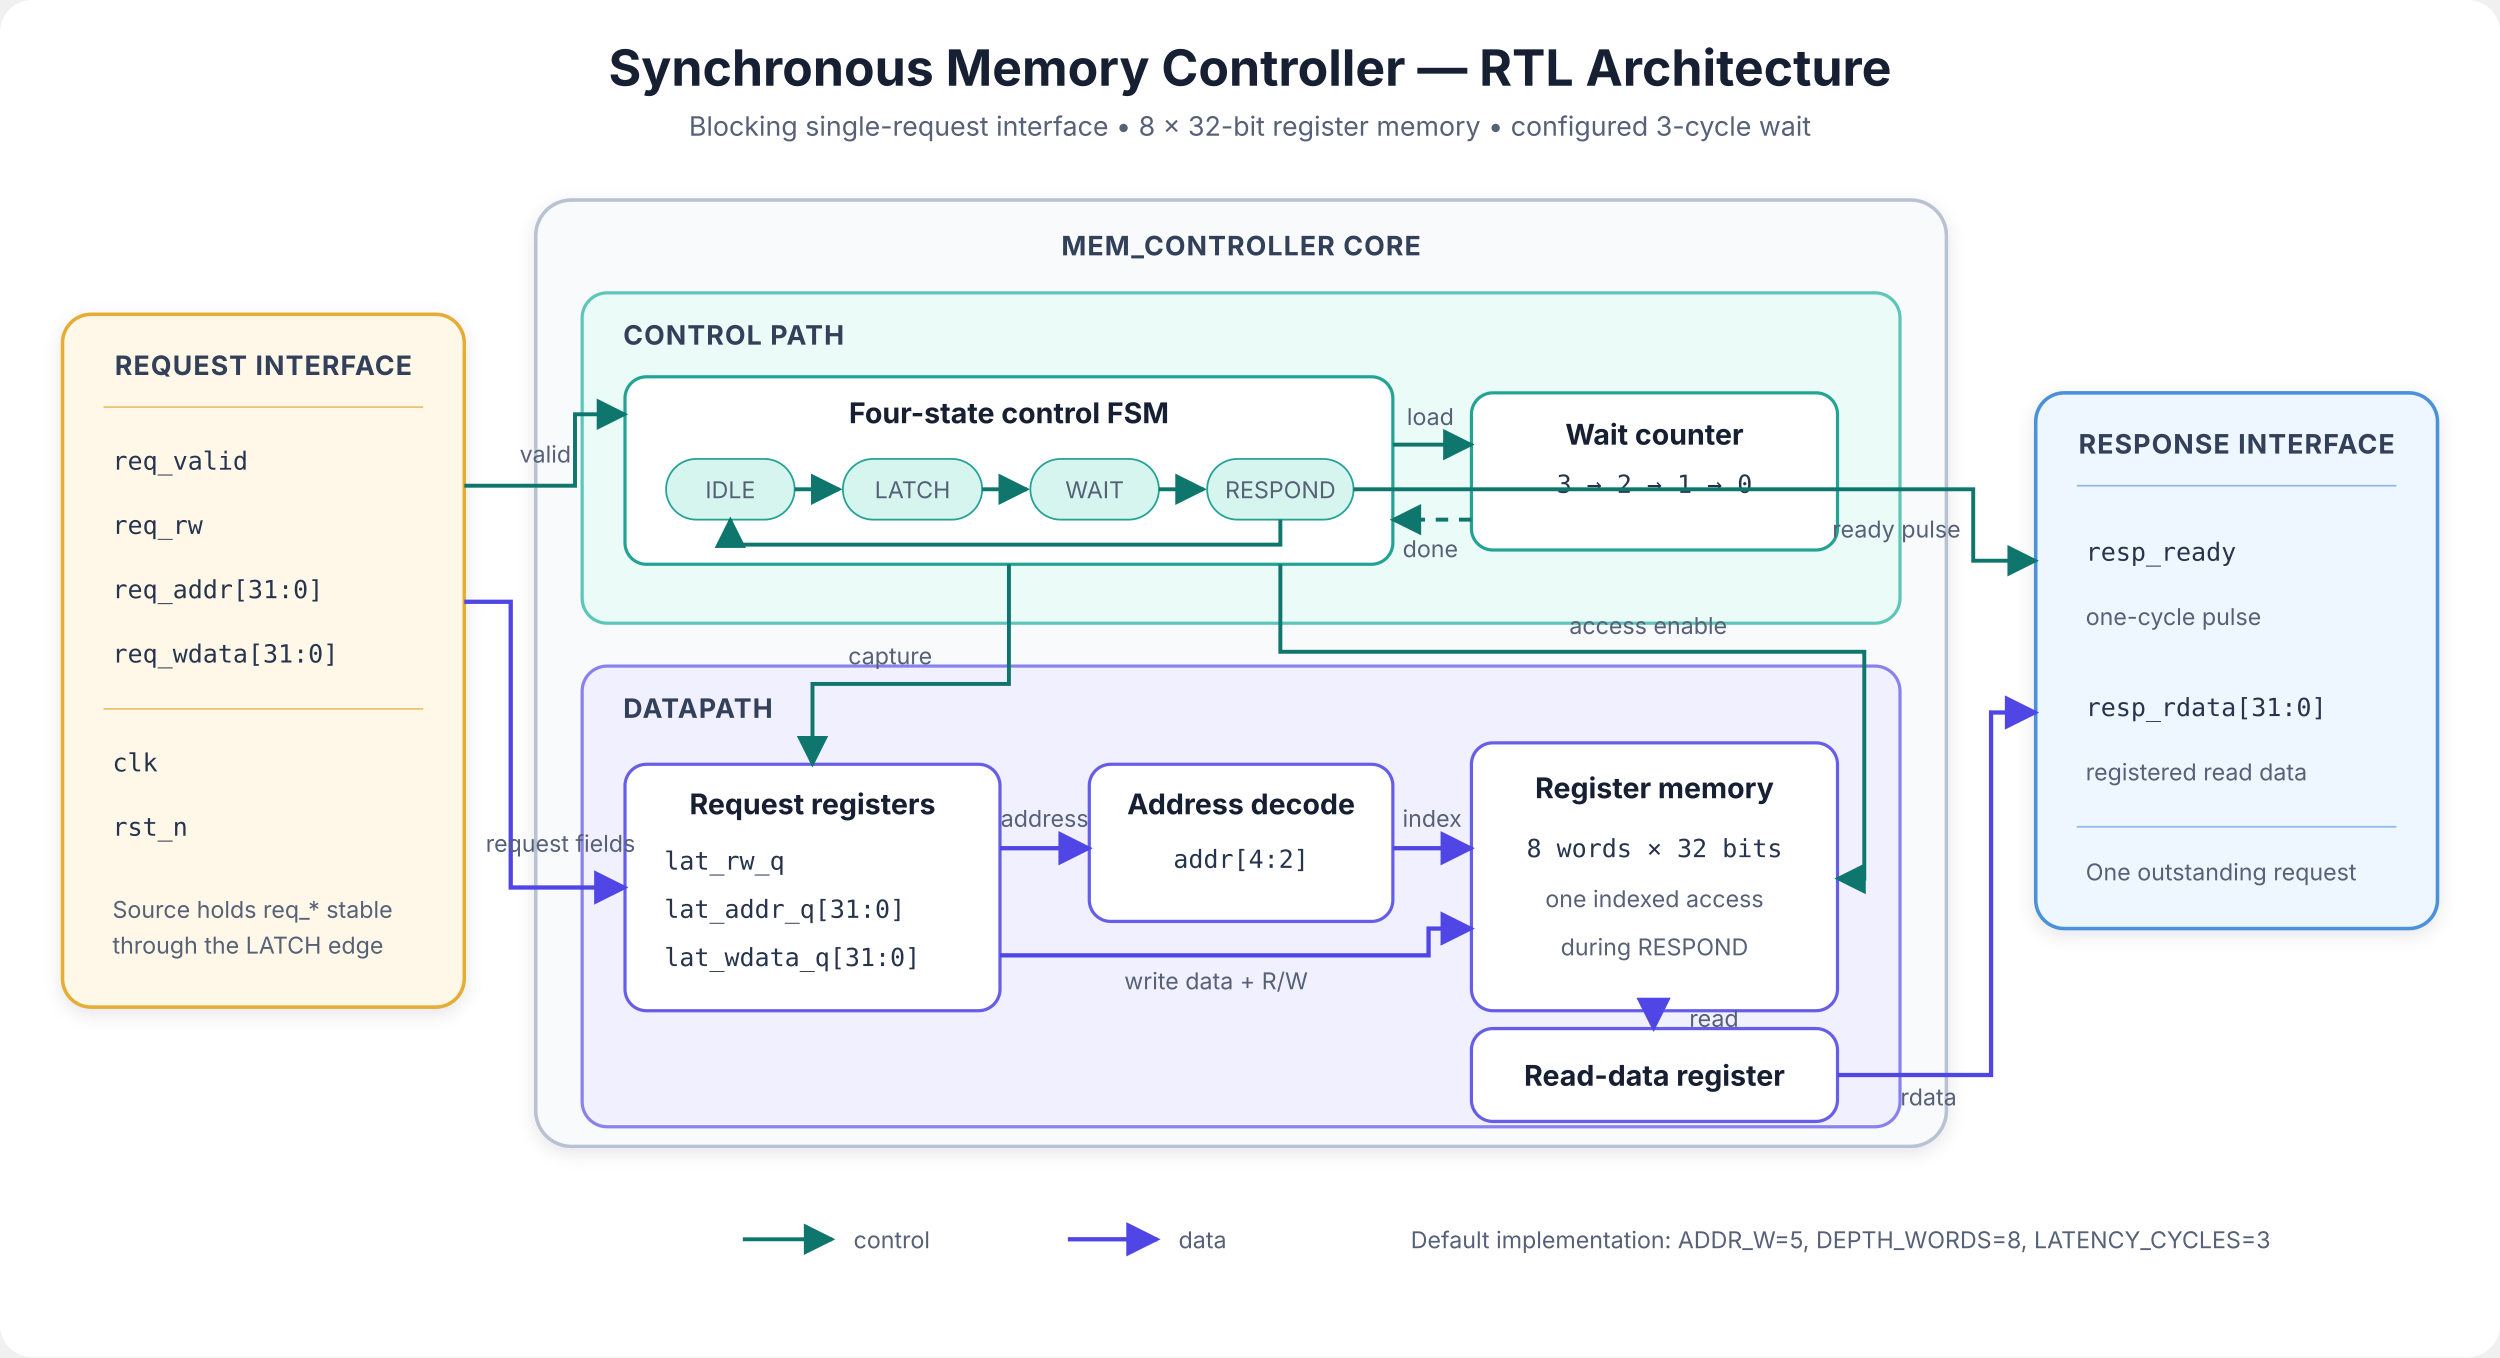
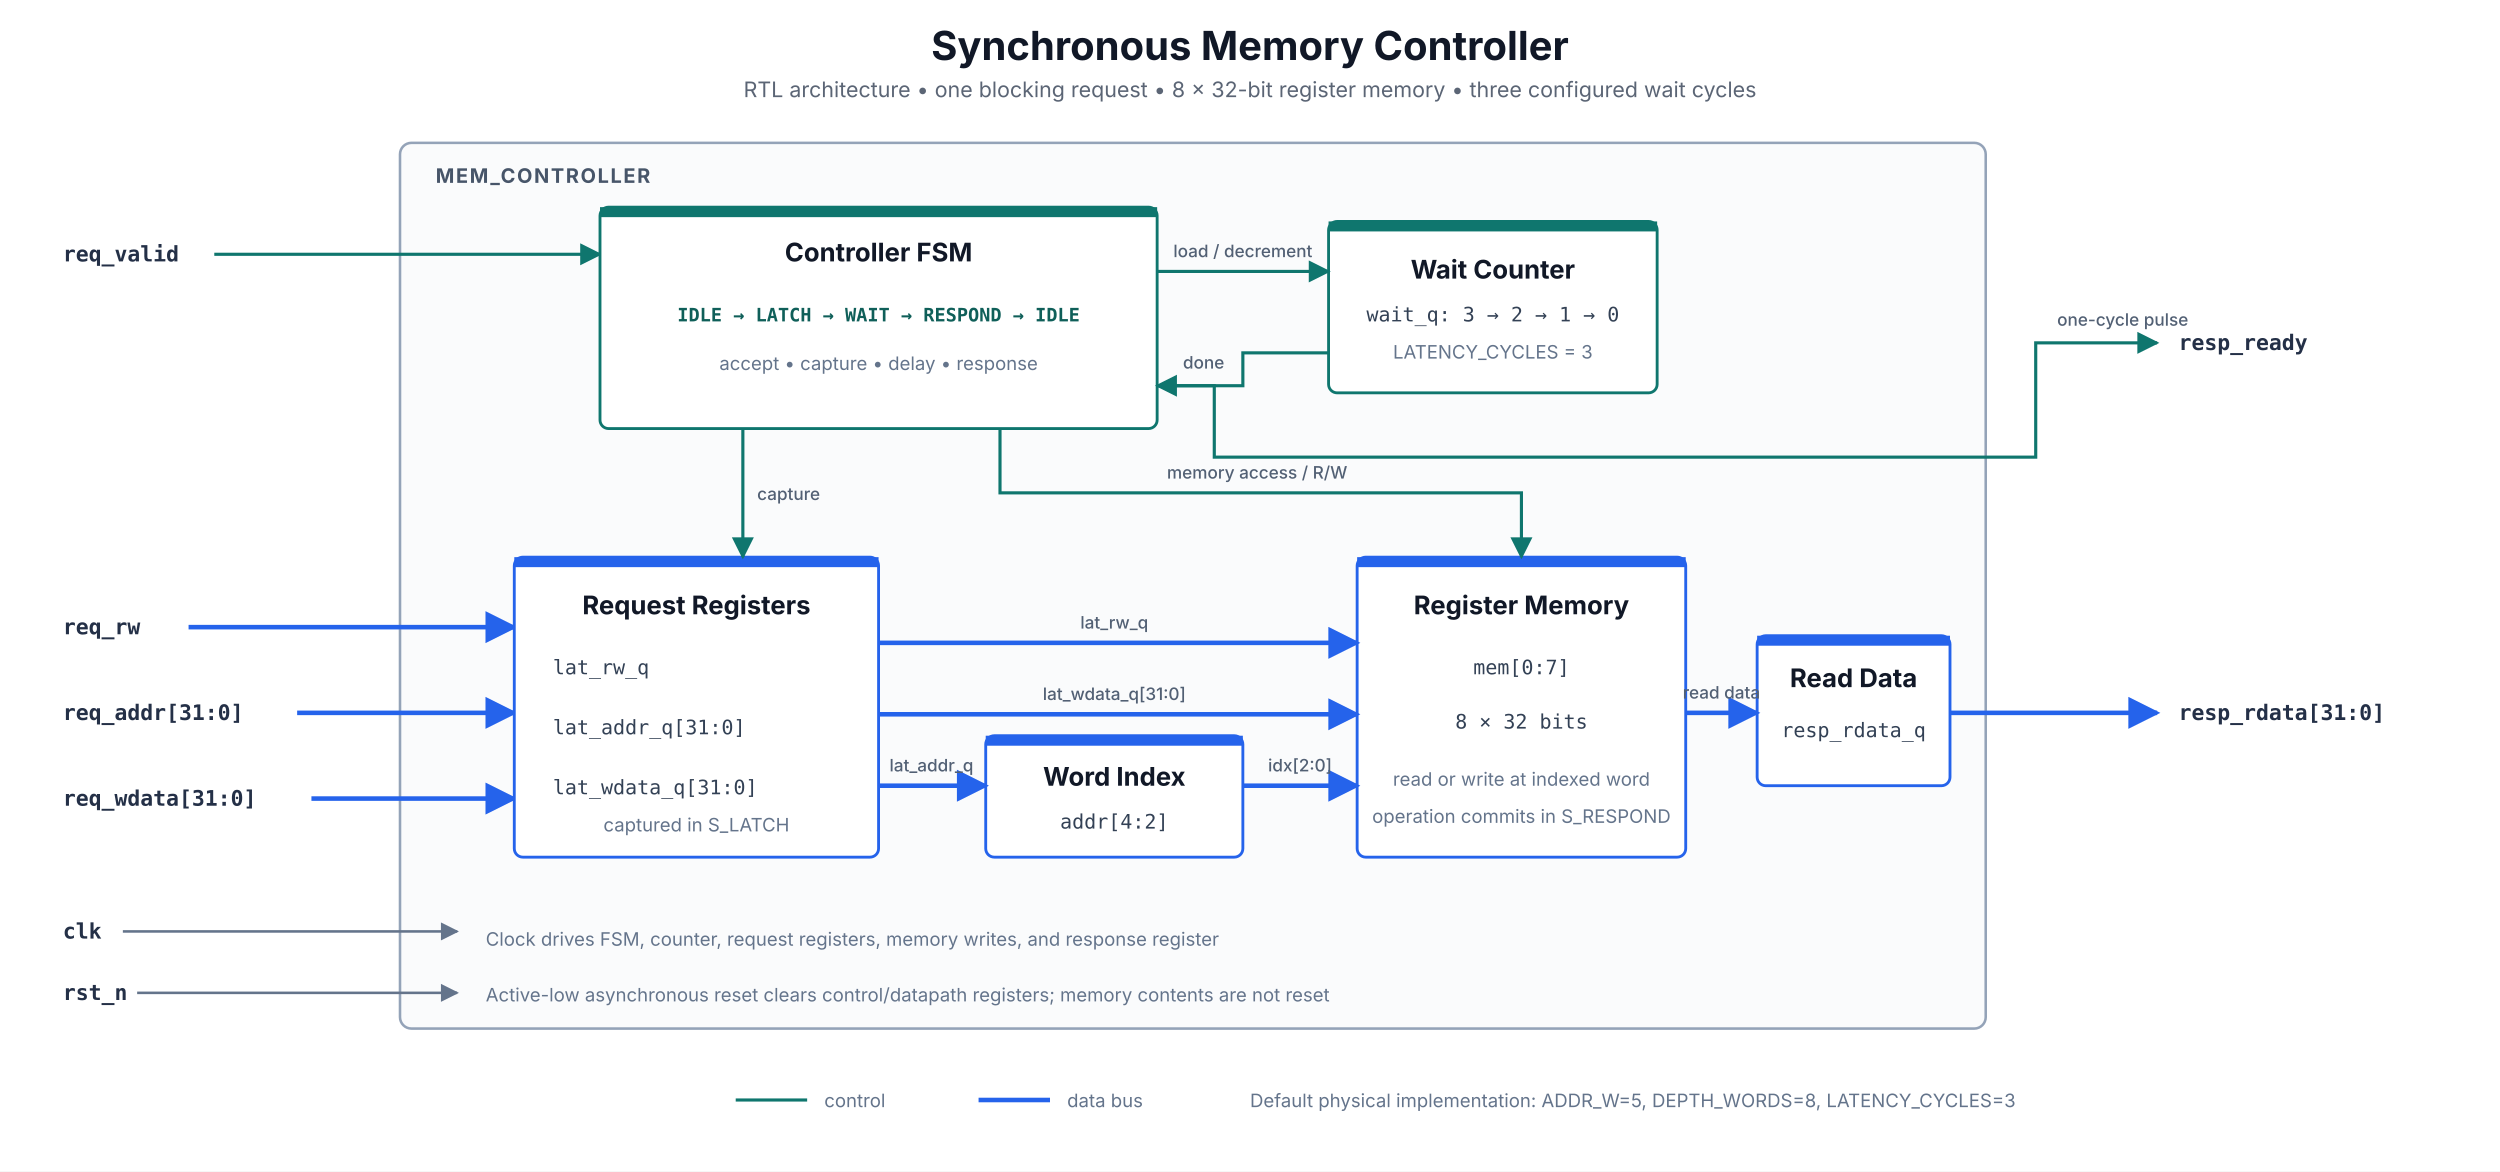
- <svg xmlns="http://www.w3.org/2000/svg" width="1400" height="760" viewBox="0 0 1400 760" role="img" aria-labelledby="title desc">
+ <svg xmlns="http://www.w3.org/2000/svg" width="1750" height="820" viewBox="0 0 1750 820" role="img" aria-labelledby="title desc">
  <defs>
    <style>
-       .title { font: 700 28px -apple-system, BlinkMacSystemFont, "Segoe UI", sans-serif; fill: #172033; }
-       .subtitle { font: 400 15px -apple-system, BlinkMacSystemFont, "Segoe UI", sans-serif; fill: #566178; }
-       .section { font: 700 15px -apple-system, BlinkMacSystemFont, "Segoe UI", sans-serif; fill: #32405a; letter-spacing: 0.04em; }
-       .nodeTitle { font: 700 16px -apple-system, BlinkMacSystemFont, "Segoe UI", sans-serif; fill: #172033; }
-       .label { font: 500 14px ui-monospace, SFMono-Regular, Menlo, Consolas, monospace; fill: #26344d; }
-       .small { font: 400 13px -apple-system, BlinkMacSystemFont, "Segoe UI", sans-serif; fill: #566178; }
-       .edge { fill: none; stroke: #4b5d78; stroke-width: 2.2; marker-end: url(#arrow); }
-       .controlEdge { fill: none; stroke: #0f766e; stroke-width: 2.2; marker-end: url(#arrowTeal); }
-       .dataEdge { fill: none; stroke: #4f46e5; stroke-width: 2.4; marker-end: url(#arrowIndigo); }
-       .dashed { stroke-dasharray: 7 6; }
+       .title { font: 700 28px -apple-system, BlinkMacSystemFont, "Segoe UI", sans-serif; fill: #111827; }
+       .subtitle { font: 400 15px -apple-system, BlinkMacSystemFont, "Segoe UI", sans-serif; fill: #5b6575; }
+       .coreLabel { font: 700 14px -apple-system, BlinkMacSystemFont, "Segoe UI", sans-serif; letter-spacing: 0.08em; fill: #475569; }
+       .blockTitle { font: 700 18px -apple-system, BlinkMacSystemFont, "Segoe UI", sans-serif; fill: #111827; }
+       .signal { font: 600 15px ui-monospace, SFMono-Regular, Menlo, Consolas, monospace; fill: #243047; }
+       .mono { font: 500 14px ui-monospace, SFMono-Regular, Menlo, Consolas, monospace; fill: #334155; }
+       .note { font: 400 13px -apple-system, BlinkMacSystemFont, "Segoe UI", sans-serif; fill: #64748b; }
+       .edgeLabel { font: 500 12px -apple-system, BlinkMacSystemFont, "Segoe UI", sans-serif; fill: #526074; }
+       .state { font: 600 13px ui-monospace, SFMono-Regular, Menlo, Consolas, monospace; fill: #0f5f59; }
+       .data { fill: none; stroke: #2563eb; stroke-width: 3.2; marker-end: url(#dataArrow); }
+       .control { fill: none; stroke: #0f766e; stroke-width: 2.2; marker-end: url(#controlArrow); }
+       .global { fill: none; stroke: #64748b; stroke-width: 1.8; marker-end: url(#globalArrow); }
    </style>
-     <marker id="arrow" viewBox="0 0 10 10" refX="9" refY="5" markerWidth="8" markerHeight="8" orient="auto-start-reverse">
-       <path d="M 0 0 L 10 5 L 0 10 z" fill="#4b5d78" />
+     <marker id="dataArrow" viewBox="0 0 10 10" refX="9" refY="5" markerWidth="7" markerHeight="7" orient="auto">
+       <path d="M0,0 L10,5 L0,10 Z" fill="#2563eb" />
    </marker>
-     <marker id="arrowTeal" viewBox="0 0 10 10" refX="9" refY="5" markerWidth="8" markerHeight="8" orient="auto-start-reverse">
-       <path d="M 0 0 L 10 5 L 0 10 z" fill="#0f766e" />
+     <marker id="controlArrow" viewBox="0 0 10 10" refX="9" refY="5" markerWidth="7" markerHeight="7" orient="auto">
+       <path d="M0,0 L10,5 L0,10 Z" fill="#0f766e" />
    </marker>
-     <marker id="arrowIndigo" viewBox="0 0 10 10" refX="9" refY="5" markerWidth="8" markerHeight="8" orient="auto-start-reverse">
-       <path d="M 0 0 L 10 5 L 0 10 z" fill="#4f46e5" />
+     <marker id="globalArrow" viewBox="0 0 10 10" refX="9" refY="5" markerWidth="7" markerHeight="7" orient="auto">
+       <path d="M0,0 L10,5 L0,10 Z" fill="#64748b" />
    </marker>
-     <filter id="shadow" x="-20%" y="-20%" width="140%" height="140%">
-       <feDropShadow dx="0" dy="3" stdDeviation="5" flood-color="#172033" flood-opacity="0.10" />
-     </filter>
  </defs>
-   <rect width="1400" height="760" rx="18" fill="#ffffff" />
-   <text x="700" y="48" text-anchor="middle" class="title">Synchronous Memory Controller — RTL Architecture</text>
-   <text x="700" y="76" text-anchor="middle" class="subtitle">Blocking single-request interface • 8 × 32-bit register memory • configured 3-cycle wait</text>
-   <rect x="35" y="176" width="225" height="388" rx="16" fill="#fff8e8" stroke="#e6ad35" stroke-width="2" filter="url(#shadow)" />
-   <text x="147.5" y="210" text-anchor="middle" class="section">REQUEST INTERFACE</text>
-   <line x1="58" y1="228" x2="237" y2="228" stroke="#ebc46d" />
-   <text x="63" y="263" class="label">req_valid</text>
-   <text x="63" y="299" class="label">req_rw</text>
-   <text x="63" y="335" class="label">req_addr[31:0]</text>
-   <text x="63" y="371" class="label">req_wdata[31:0]</text>
-   <line x1="58" y1="397" x2="237" y2="397" stroke="#ebc46d" />
-   <text x="63" y="432" class="label">clk</text>
-   <text x="63" y="468" class="label">rst_n</text>
-   <text x="63" y="514" class="small">Source holds req_* stable</text>
-   <text x="63" y="534" class="small">through the LATCH edge</text>
-   <rect x="300" y="112" width="790" height="530" rx="20" fill="#f8fafc" stroke="#b8c2d3" stroke-width="2" filter="url(#shadow)" />
-   <text x="695" y="143" text-anchor="middle" class="section">MEM_CONTROLLER CORE</text>
-   <rect x="326" y="164" width="738" height="185" rx="14" fill="#ebfbf8" stroke="#5cc6b9" stroke-width="1.8" />
-   <text x="349" y="193" class="section">CONTROL PATH</text>
-   <rect x="350" y="211" width="430" height="105" rx="12" fill="#ffffff" stroke="#23a394" stroke-width="1.8" />
-   <text x="565" y="237" text-anchor="middle" class="nodeTitle">Four-state control FSM</text>
-   <rect x="373" y="257" width="72" height="34" rx="17" fill="#d6f5ef" stroke="#23a394" />
-   <text x="409" y="279" text-anchor="middle" class="small">IDLE</text>
-   <path d="M445 274 H470" class="controlEdge" />
-   <rect x="472" y="257" width="78" height="34" rx="17" fill="#d6f5ef" stroke="#23a394" />
-   <text x="511" y="279" text-anchor="middle" class="small">LATCH</text>
-   <path d="M550 274 H575" class="controlEdge" />
-   <rect x="577" y="257" width="72" height="34" rx="17" fill="#d6f5ef" stroke="#23a394" />
-   <text x="613" y="279" text-anchor="middle" class="small">WAIT</text>
-   <path d="M649 274 H674" class="controlEdge" />
-   <rect x="676" y="257" width="82" height="34" rx="17" fill="#d6f5ef" stroke="#23a394" />
-   <text x="717" y="279" text-anchor="middle" class="small">RESPOND</text>
-   <path d="M717 291 V305 H409 V291" class="controlEdge" />
-   <rect x="824" y="220" width="205" height="88" rx="12" fill="#ffffff" stroke="#23a394" stroke-width="1.8" />
-   <text x="926.5" y="249" text-anchor="middle" class="nodeTitle">Wait counter</text>
-   <text x="926.5" y="276" text-anchor="middle" class="label">3 → 2 → 1 → 0</text>
-   <path d="M780 249 H824" class="controlEdge" />
-   <text x="801" y="238" text-anchor="middle" class="small">load</text>
-   <path d="M824 291 H780" class="controlEdge dashed" />
-   <text x="801" y="312" text-anchor="middle" class="small">done</text>
-   <rect x="326" y="373" width="738" height="258" rx="14" fill="#f1f0ff" stroke="#8982ec" stroke-width="1.8" />
-   <text x="349" y="402" class="section">DATAPATH</text>
-   <rect x="350" y="428" width="210" height="138" rx="12" fill="#ffffff" stroke="#665ee8" stroke-width="1.8" />
-   <text x="455" y="456" text-anchor="middle" class="nodeTitle">Request registers</text>
-   <text x="372" y="487" class="label">lat_rw_q</text>
-   <text x="372" y="514" class="label">lat_addr_q[31:0]</text>
-   <text x="372" y="541" class="label">lat_wdata_q[31:0]</text>
-   <rect x="610" y="428" width="170" height="88" rx="12" fill="#ffffff" stroke="#665ee8" stroke-width="1.8" />
-   <text x="695" y="456" text-anchor="middle" class="nodeTitle">Address decode</text>
-   <text x="695" y="486" text-anchor="middle" class="label">addr[4:2]</text>
-   <rect x="824" y="416" width="205" height="150" rx="12" fill="#ffffff" stroke="#665ee8" stroke-width="1.8" />
-   <text x="926.5" y="447" text-anchor="middle" class="nodeTitle">Register memory</text>
-   <text x="926.5" y="480" text-anchor="middle" class="label">8 words × 32 bits</text>
-   <text x="926.5" y="508" text-anchor="middle" class="small">one indexed access</text>
-   <text x="926.5" y="535" text-anchor="middle" class="small">during RESPOND</text>
-   <rect x="824" y="576" width="205" height="52" rx="12" fill="#ffffff" stroke="#665ee8" stroke-width="1.8" />
-   <text x="926.5" y="608" text-anchor="middle" class="nodeTitle">Read-data register</text>
-   <rect x="1140" y="220" width="225" height="300" rx="16" fill="#eef6ff" stroke="#4b91da" stroke-width="2" filter="url(#shadow)" />
-   <text x="1252.5" y="254" text-anchor="middle" class="section">RESPONSE INTERFACE</text>
-   <line x1="1163" y1="272" x2="1342" y2="272" stroke="#90bbe8" />
-   <text x="1168" y="314" class="label">resp_ready</text>
-   <text x="1168" y="350" class="small">one-cycle pulse</text>
-   <text x="1168" y="401" class="label">resp_rdata[31:0]</text>
-   <text x="1168" y="437" class="small">registered read data</text>
-   <line x1="1163" y1="463" x2="1342" y2="463" stroke="#90bbe8" />
-   <text x="1168" y="493" class="small">One outstanding request</text>
-   <path d="M260 272 H322 V232 H350" class="controlEdge" />
-   <text x="291" y="259" class="small">valid</text>
-   <path d="M260 337 H286 V497 H350" class="dataEdge" />
-   <text x="272" y="477" class="small">request fields</text>
-   <path d="M565 316 V383 H455 V428" class="controlEdge" />
-   <text x="475" y="372" class="small">capture</text>
-   <path d="M560 475 H610" class="dataEdge" />
-   <text x="585" y="463" text-anchor="middle" class="small">address</text>
-   <path d="M780 475 H824" class="dataEdge" />
-   <text x="802" y="463" text-anchor="middle" class="small">index</text>
-   <path d="M560 535 H800 V520 H824" class="dataEdge" />
-   <text x="681" y="554" text-anchor="middle" class="small">write data + R/W</text>
-   <path d="M717 316 V365 H1044 V492 H1029" class="controlEdge" />
-   <text x="923" y="355" text-anchor="middle" class="small">access enable</text>
-   <path d="M926 566 V576" class="dataEdge" />
-   <text x="946" y="575" class="small">read</text>
-   <path d="M1029 602 H1115 V399 H1140" class="dataEdge" />
-   <text x="1080" y="619" text-anchor="middle" class="small">rdata</text>
-   <path d="M758 274 H1105 V314 H1140" class="controlEdge" />
-   <text x="1062" y="301" text-anchor="middle" class="small">ready pulse</text>
-   <line x1="416" y1="694" x2="466" y2="694" class="controlEdge" />
-   <text x="478" y="699" class="small">control</text>
-   <line x1="598" y1="694" x2="648" y2="694" class="dataEdge" />
-   <text x="660" y="699" class="small">data</text>
-   <text x="790" y="699" class="small">Default implementation: ADDR_W=5, DEPTH_WORDS=8, LATENCY_CYCLES=3</text>
+   <rect width="1750" height="820" fill="#ffffff" />
+   <text x="875" y="42" text-anchor="middle" class="title">Synchronous Memory Controller</text>
+   <text x="875" y="68" text-anchor="middle" class="subtitle">RTL architecture • one blocking request • 8 × 32-bit register memory • three configured wait cycles</text>
+   <rect x="280" y="100" width="1110" height="620" rx="8" fill="#fafbfc" stroke="#94a3b8" stroke-width="1.8" />
+   <text x="305" y="128" class="coreLabel">MEM_CONTROLLER</text>
+   <text x="44" y="183" class="signal">req_valid</text>
+   <path d="M150 178 H420" class="control" />
+   <text x="44" y="444" class="signal">req_rw</text>
+   <path d="M132 439 H360" class="data" />
+   <text x="44" y="504" class="signal">req_addr[31:0]</text>
+   <path d="M208 499 H360" class="data" />
+   <text x="44" y="564" class="signal">req_wdata[31:0]</text>
+   <path d="M218 559 H360" class="data" />
+   <rect x="420" y="145" width="390" height="155" rx="6" fill="#ffffff" stroke="#0f766e" stroke-width="2" />
+   <rect x="420" y="145" width="390" height="7" fill="#0f766e" />
+   <text x="615" y="183" text-anchor="middle" class="blockTitle">Controller FSM</text>
+   <text x="615" y="225" text-anchor="middle" class="state">IDLE  →  LATCH  →  WAIT  →  RESPOND  →  IDLE</text>
+   <text x="615" y="259" text-anchor="middle" class="note">accept  •  capture  •  delay  •  response</text>
+   <rect x="930" y="155" width="230" height="120" rx="6" fill="#ffffff" stroke="#0f766e" stroke-width="2" />
+   <rect x="930" y="155" width="230" height="7" fill="#0f766e" />
+   <text x="1045" y="195" text-anchor="middle" class="blockTitle">Wait Counter</text>
+   <text x="1045" y="225" text-anchor="middle" class="mono">wait_q: 3 → 2 → 1 → 0</text>
+   <text x="1045" y="251" text-anchor="middle" class="note">LATENCY_CYCLES = 3</text>
+   <path d="M810 190 H930" class="control" />
+   <text x="870" y="180" text-anchor="middle" class="edgeLabel">load / decrement</text>
+   <path d="M930 247 H870 V270 H810" class="control" />
+   <text x="857" y="258" text-anchor="end" class="edgeLabel">done</text>
+   <rect x="360" y="390" width="255" height="210" rx="6" fill="#ffffff" stroke="#2563eb" stroke-width="2" />
+   <rect x="360" y="390" width="255" height="7" fill="#2563eb" />
+   <text x="487.5" y="430" text-anchor="middle" class="blockTitle">Request Registers</text>
+   <text x="387" y="472" class="mono">lat_rw_q</text>
+   <text x="387" y="514" class="mono">lat_addr_q[31:0]</text>
+   <text x="387" y="556" class="mono">lat_wdata_q[31:0]</text>
+   <text x="487.5" y="582" text-anchor="middle" class="note">captured in S_LATCH</text>
+   <rect x="690" y="515" width="180" height="85" rx="6" fill="#ffffff" stroke="#2563eb" stroke-width="2" />
+   <rect x="690" y="515" width="180" height="7" fill="#2563eb" />
+   <text x="780" y="550" text-anchor="middle" class="blockTitle">Word Index</text>
+   <text x="780" y="580" text-anchor="middle" class="mono">addr[4:2]</text>
+   <rect x="950" y="390" width="230" height="210" rx="6" fill="#ffffff" stroke="#2563eb" stroke-width="2" />
+   <rect x="950" y="390" width="230" height="7" fill="#2563eb" />
+   <text x="1065" y="430" text-anchor="middle" class="blockTitle">Register Memory</text>
+   <text x="1065" y="472" text-anchor="middle" class="mono">mem[0:7]</text>
+   <text x="1065" y="510" text-anchor="middle" class="mono">8 × 32 bits</text>
+   <text x="1065" y="550" text-anchor="middle" class="note">read or write at indexed word</text>
+   <text x="1065" y="576" text-anchor="middle" class="note">operation commits in S_RESPOND</text>
+   <rect x="1230" y="445" width="135" height="105" rx="6" fill="#ffffff" stroke="#2563eb" stroke-width="2" />
+   <rect x="1230" y="445" width="135" height="7" fill="#2563eb" />
+   <text x="1297.5" y="481" text-anchor="middle" class="blockTitle">Read Data</text>
+   <text x="1297.5" y="516" text-anchor="middle" class="mono">resp_rdata_q</text>
+   <path d="M615 550 H690" class="data" />
+   <text x="652" y="540" text-anchor="middle" class="edgeLabel">lat_addr_q</text>
+   <path d="M870 550 H950" class="data" />
+   <text x="910" y="540" text-anchor="middle" class="edgeLabel">idx[2:0]</text>
+   <path d="M615 500 H950" class="data" />
+   <text x="780" y="490" text-anchor="middle" class="edgeLabel">lat_wdata_q[31:0]</text>
+   <path d="M615 450 H950" class="data" />
+   <text x="780" y="440" text-anchor="middle" class="edgeLabel">lat_rw_q</text>
+   <path d="M1180 499 H1230" class="data" />
+   <text x="1205" y="489" text-anchor="middle" class="edgeLabel">read data</text>
+   <path d="M520 300 V390" class="control" />
+   <text x="530" y="350" class="edgeLabel">capture</text>
+   <path d="M700 300 V345 H1065 V390" class="control" />
+   <text x="880" y="335" text-anchor="middle" class="edgeLabel">memory access / R/W</text>
+   <path d="M810 270 H850 V320 H1425 V240 H1510" class="control" />
+   <text x="1440" y="228" class="edgeLabel">one-cycle pulse</text>
+   <text x="1525" y="245" class="signal">resp_ready</text>
+   <path d="M1365 499 H1510" class="data" />
+   <text x="1525" y="504" class="signal">resp_rdata[31:0]</text>
+   <text x="44" y="657" class="signal">clk</text>
+   <path d="M86 652 H320" class="global" />
+   <text x="44" y="700" class="signal">rst_n</text>
+   <path d="M96 695 H320" class="global" />
+   <text x="340" y="662" class="note">Clock drives FSM, counter, request registers, memory writes, and response register</text>
+   <text x="340" y="701" class="note">Active-low asynchronous reset clears control/datapath registers; memory contents are not reset</text>
+   <line x1="515" y1="770" x2="565" y2="770" stroke="#0f766e" stroke-width="2.2" />
+   <text x="577" y="775" class="note">control</text>
+   <line x1="685" y1="770" x2="735" y2="770" stroke="#2563eb" stroke-width="3.2" />
+   <text x="747" y="775" class="note">data bus</text>
+   <text x="875" y="775" class="note">Default physical implementation: ADDR_W=5, DEPTH_WORDS=8, LATENCY_CYCLES=3</text>
</svg>
